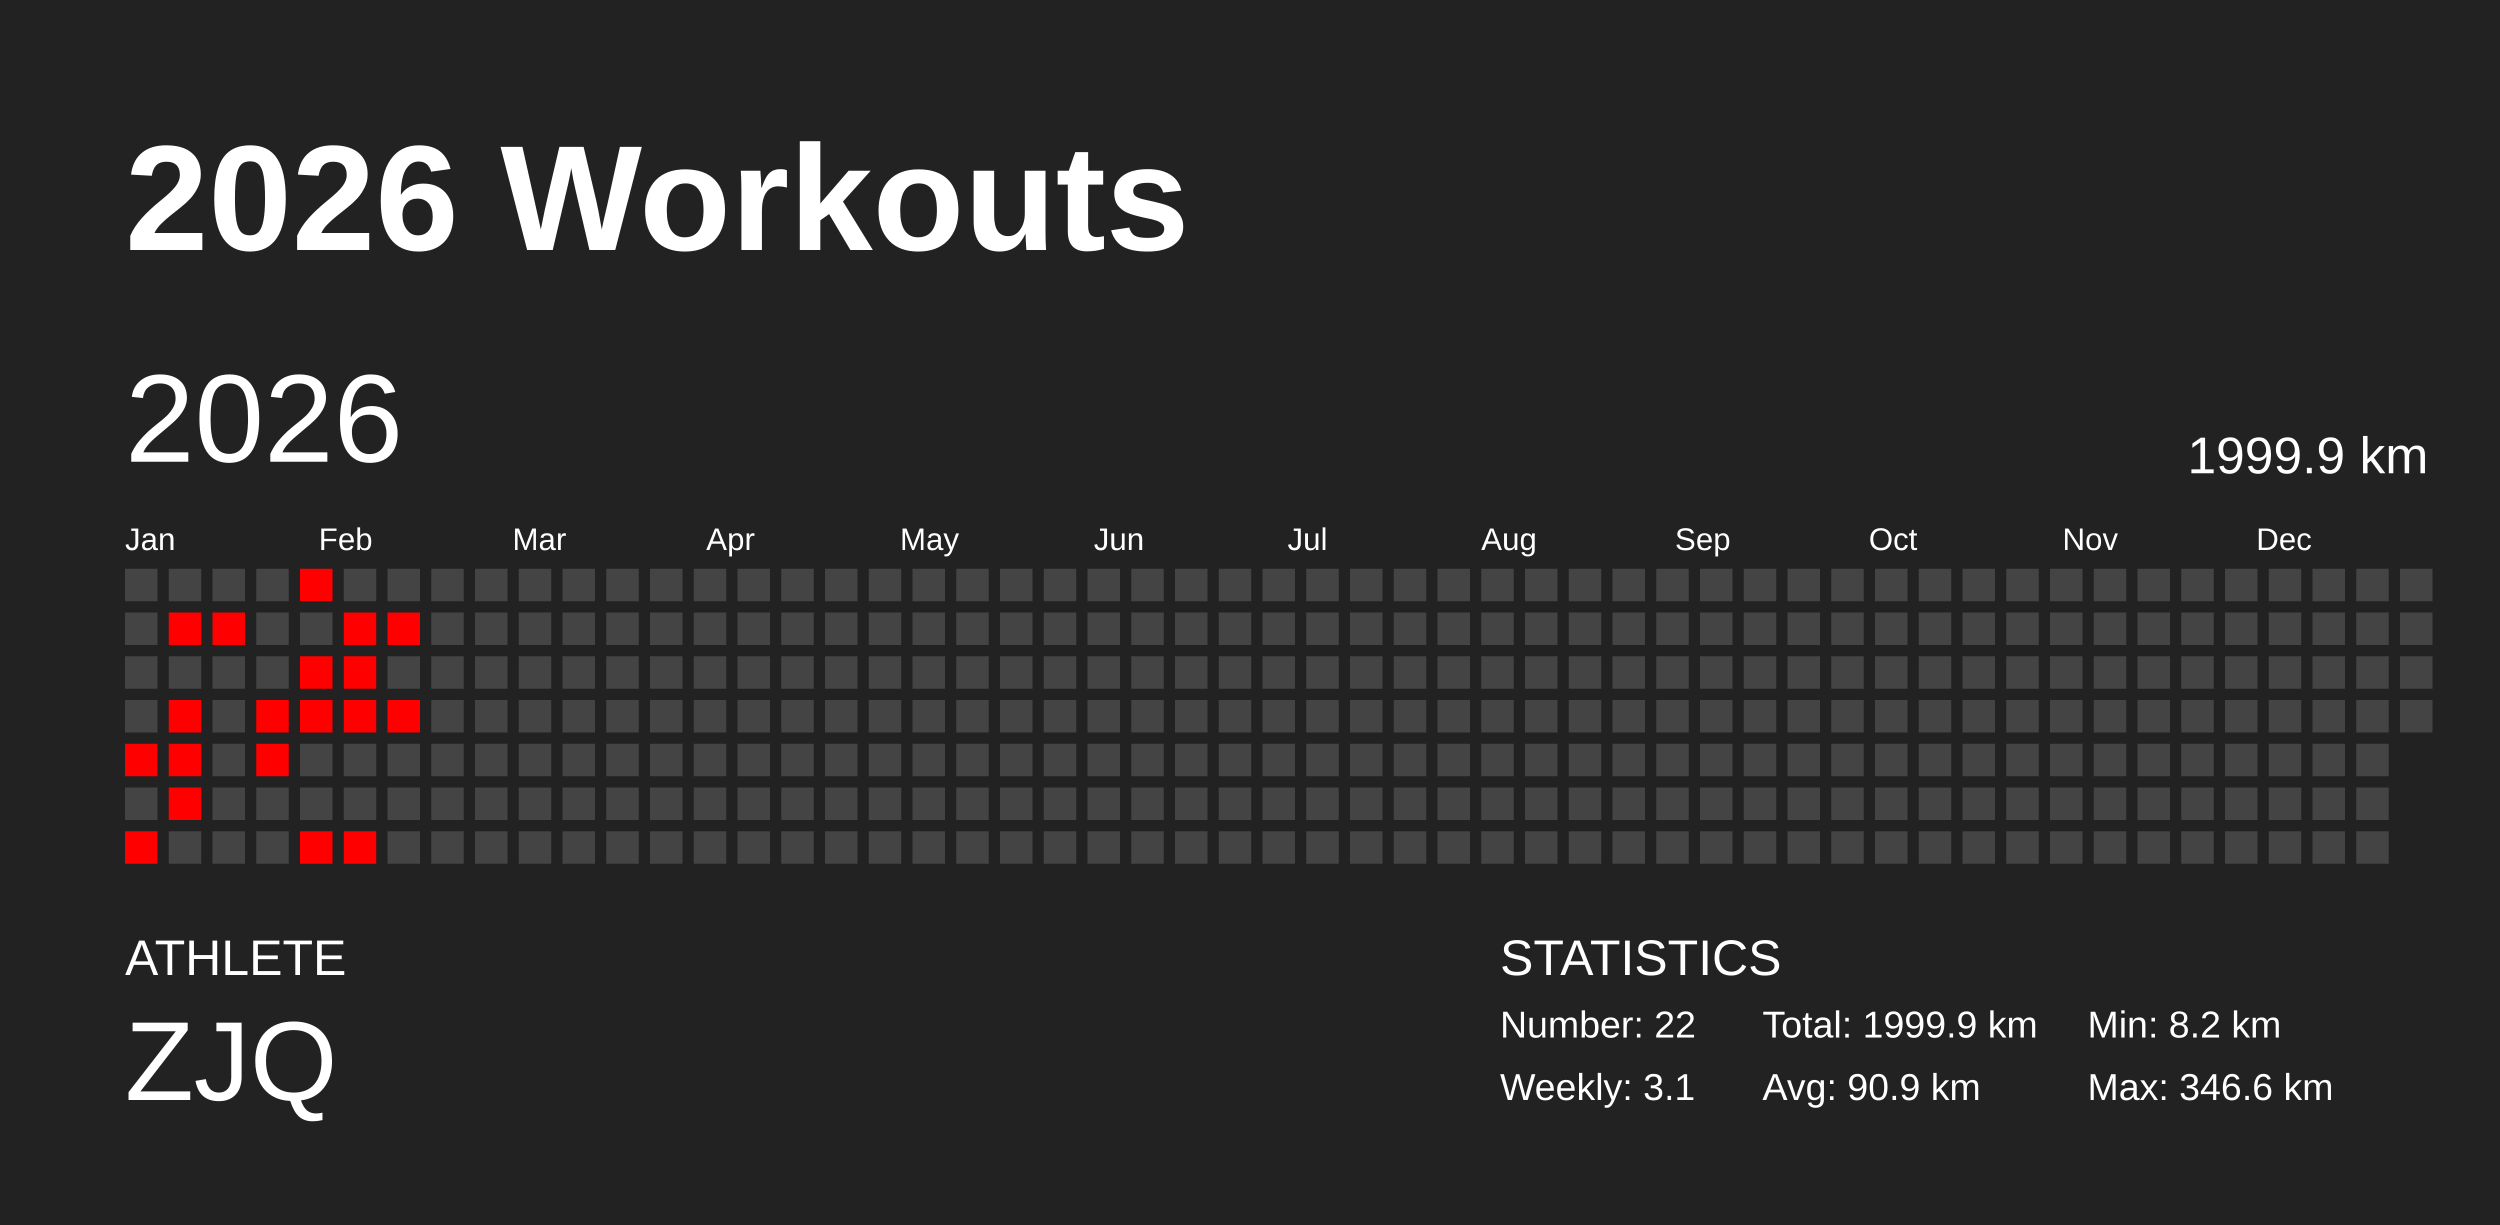
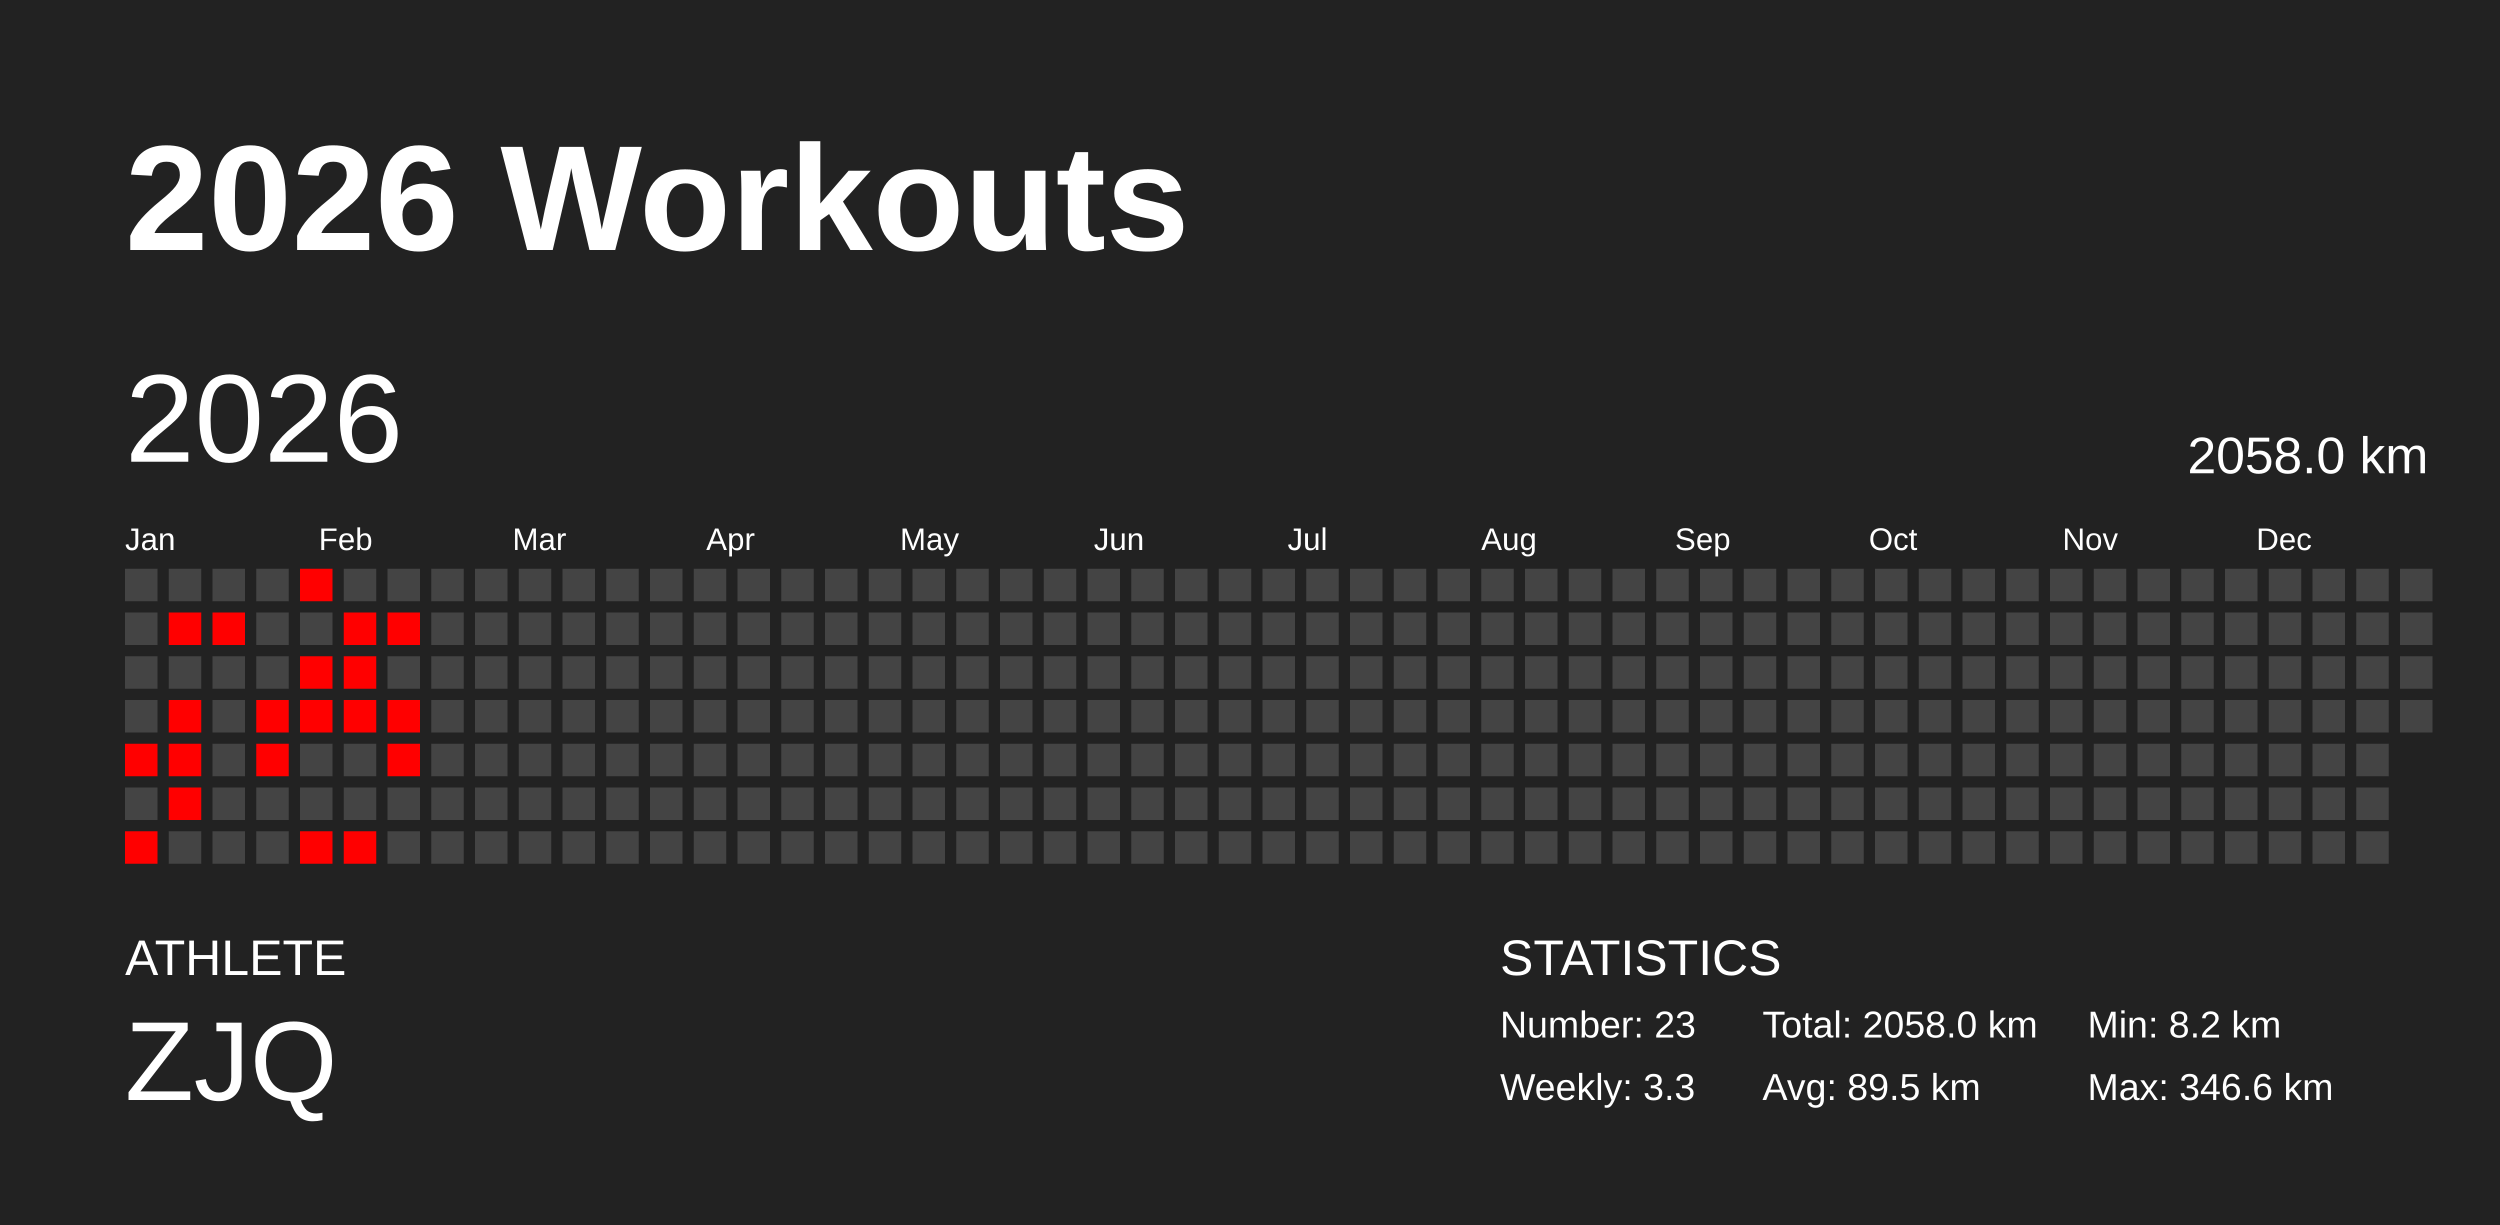
<svg xmlns="http://www.w3.org/2000/svg" baseProfile="full" height="98mm" version="1.1" viewBox="0,0,200,98" width="200mm">
  <defs />
  <rect fill="#222222" height="98" width="200" x="0" y="0" />
  <text fill="#FFFFFF" style="font-size:12px; font-family:Arial; font-weight:bold;" x="10" y="20">2026 Workouts</text>
  <text fill="#FFFFFF" style="font-size:4px; font-family:Arial" x="10" y="78">ATHLETE</text>
  <text fill="#FFFFFF" style="font-size:9px; font-family:Arial" x="10" y="88">ZJQ</text>
  <text fill="#FFFFFF" style="font-size:4px; font-family:Arial" x="120" y="78">STATISTICS</text>
-   <text fill="#FFFFFF" style="font-size:3px; font-family:Arial" x="120" y="83">Number: 22</text>
-   <text fill="#FFFFFF" style="font-size:3px; font-family:Arial" x="120" y="88">Weekly: 3.1</text>
-   <text fill="#FFFFFF" style="font-size:3px; font-family:Arial" x="141" y="83">Total: 1999.9 km</text>
-   <text fill="#FFFFFF" style="font-size:3px; font-family:Arial" x="141" y="88">Avg: 90.9 km</text>
+   <text fill="#FFFFFF" style="font-size:3px; font-family:Arial" x="120" y="83">Number: 23</text>
+   <text fill="#FFFFFF" style="font-size:3px; font-family:Arial" x="120" y="88">Weekly: 3.3</text>
+   <text fill="#FFFFFF" style="font-size:3px; font-family:Arial" x="141" y="83">Total: 2058.0 km</text>
+   <text fill="#FFFFFF" style="font-size:3px; font-family:Arial" x="141" y="88">Avg: 89.5 km</text>
  <text fill="#FFFFFF" style="font-size:3px; font-family:Arial" x="167" y="83">Min: 8.2 km</text>
  <text fill="#FFFFFF" style="font-size:3px; font-family:Arial" x="167" y="88">Max: 346.6 km</text>
  <text dominant-baseline="hanging" fill="#FFFFFF" style="font-size:10.0px; font-family:Arial;" x="10" y="30">2026</text>
-   <text dominant-baseline="hanging" fill="#FFFFFF" style="font-size:4.125px; font-family:Arial;" x="175" y="35">1999.9 km</text>
+   <text dominant-baseline="hanging" fill="#FFFFFF" style="font-size:4.125px; font-family:Arial;" x="175" y="35">2058.0 km</text>
  <text fill="#FFFFFF" style="font-size:2.5px; font-family:Arial" x="10.0" y="44">Jan</text>
  <text fill="#FFFFFF" style="font-size:2.5px; font-family:Arial" x="25.5" y="44">Feb</text>
  <text fill="#FFFFFF" style="font-size:2.5px; font-family:Arial" x="41.0" y="44">Mar</text>
  <text fill="#FFFFFF" style="font-size:2.5px; font-family:Arial" x="56.5" y="44">Apr</text>
  <text fill="#FFFFFF" style="font-size:2.5px; font-family:Arial" x="72.0" y="44">May</text>
  <text fill="#FFFFFF" style="font-size:2.5px; font-family:Arial" x="87.5" y="44">Jun</text>
  <text fill="#FFFFFF" style="font-size:2.5px; font-family:Arial" x="103.0" y="44">Jul</text>
  <text fill="#FFFFFF" style="font-size:2.5px; font-family:Arial" x="118.5" y="44">Aug</text>
  <text fill="#FFFFFF" style="font-size:2.5px; font-family:Arial" x="134.0" y="44">Sep</text>
  <text fill="#FFFFFF" style="font-size:2.5px; font-family:Arial" x="149.5" y="44">Oct</text>
  <text fill="#FFFFFF" style="font-size:2.5px; font-family:Arial" x="165.0" y="44">Nov</text>
  <text fill="#FFFFFF" style="font-size:2.5px; font-family:Arial" x="180.5" y="44">Dec</text>
  <rect fill="#444444" height="2.6" width="2.6" x="10.0" y="45.5" />
  <rect fill="#444444" height="2.6" width="2.6" x="10.0" y="49.0" />
  <rect fill="#444444" height="2.6" width="2.6" x="10.0" y="52.5" />
  <rect fill="#444444" height="2.6" width="2.6" x="10.0" y="56.0" />
  <rect fill="red" height="2.6" width="2.6" x="10.0" y="59.5" />
  <rect fill="#444444" height="2.6" width="2.6" x="10.0" y="63.0" />
  <rect fill="red" height="2.6" width="2.6" x="10.0" y="66.5" />
  <rect fill="#444444" height="2.6" width="2.6" x="13.5" y="45.5" />
  <rect fill="red" height="2.6" width="2.6" x="13.5" y="49.0" />
  <rect fill="#444444" height="2.6" width="2.6" x="13.5" y="52.5" />
  <rect fill="red" height="2.6" width="2.6" x="13.5" y="56.0" />
  <rect fill="red" height="2.6" width="2.6" x="13.5" y="59.5" />
  <rect fill="red" height="2.6" width="2.6" x="13.5" y="63.0" />
  <rect fill="#444444" height="2.6" width="2.6" x="13.5" y="66.5" />
  <rect fill="#444444" height="2.6" width="2.6" x="17.0" y="45.5" />
  <rect fill="red" height="2.6" width="2.6" x="17.0" y="49.0" />
  <rect fill="#444444" height="2.6" width="2.6" x="17.0" y="52.5" />
  <rect fill="#444444" height="2.6" width="2.6" x="17.0" y="56.0" />
  <rect fill="#444444" height="2.6" width="2.6" x="17.0" y="59.5" />
  <rect fill="#444444" height="2.6" width="2.6" x="17.0" y="63.0" />
  <rect fill="#444444" height="2.6" width="2.6" x="17.0" y="66.5" />
  <rect fill="#444444" height="2.6" width="2.6" x="20.5" y="45.5" />
  <rect fill="#444444" height="2.6" width="2.6" x="20.5" y="49.0" />
  <rect fill="#444444" height="2.6" width="2.6" x="20.5" y="52.5" />
  <rect fill="red" height="2.6" width="2.6" x="20.5" y="56.0" />
  <rect fill="red" height="2.6" width="2.6" x="20.5" y="59.5" />
  <rect fill="#444444" height="2.6" width="2.6" x="20.5" y="63.0" />
  <rect fill="#444444" height="2.6" width="2.6" x="20.5" y="66.5" />
  <rect fill="red" height="2.6" width="2.6" x="24.0" y="45.5" />
  <rect fill="#444444" height="2.6" width="2.6" x="24.0" y="49.0" />
  <rect fill="red" height="2.6" width="2.6" x="24.0" y="52.5" />
  <rect fill="red" height="2.6" width="2.6" x="24.0" y="56.0" />
  <rect fill="#444444" height="2.6" width="2.6" x="24.0" y="59.5" />
  <rect fill="#444444" height="2.6" width="2.6" x="24.0" y="63.0" />
  <rect fill="red" height="2.6" width="2.6" x="24.0" y="66.5" />
  <rect fill="#444444" height="2.6" width="2.6" x="27.5" y="45.5" />
  <rect fill="red" height="2.6" width="2.6" x="27.5" y="49.0" />
  <rect fill="red" height="2.6" width="2.6" x="27.5" y="52.5" />
  <rect fill="red" height="2.6" width="2.6" x="27.5" y="56.0" />
  <rect fill="#444444" height="2.6" width="2.6" x="27.5" y="59.5" />
  <rect fill="#444444" height="2.6" width="2.6" x="27.5" y="63.0" />
  <rect fill="red" height="2.6" width="2.6" x="27.5" y="66.5" />
  <rect fill="#444444" height="2.6" width="2.6" x="31.0" y="45.5" />
  <rect fill="red" height="2.6" width="2.6" x="31.0" y="49.0" />
  <rect fill="#444444" height="2.6" width="2.6" x="31.0" y="52.5" />
  <rect fill="red" height="2.6" width="2.6" x="31.0" y="56.0" />
-   <rect fill="#444444" height="2.6" width="2.6" x="31.0" y="59.5" />
+   <rect fill="red" height="2.6" width="2.6" x="31.0" y="59.5" />
  <rect fill="#444444" height="2.6" width="2.6" x="31.0" y="63.0" />
  <rect fill="#444444" height="2.6" width="2.6" x="31.0" y="66.5" />
  <rect fill="#444444" height="2.6" width="2.6" x="34.5" y="45.5" />
  <rect fill="#444444" height="2.6" width="2.6" x="34.5" y="49.0" />
  <rect fill="#444444" height="2.6" width="2.6" x="34.5" y="52.5" />
  <rect fill="#444444" height="2.6" width="2.6" x="34.5" y="56.0" />
  <rect fill="#444444" height="2.6" width="2.6" x="34.5" y="59.5" />
  <rect fill="#444444" height="2.6" width="2.6" x="34.5" y="63.0" />
  <rect fill="#444444" height="2.6" width="2.6" x="34.5" y="66.5" />
  <rect fill="#444444" height="2.6" width="2.6" x="38.0" y="45.5" />
  <rect fill="#444444" height="2.6" width="2.6" x="38.0" y="49.0" />
  <rect fill="#444444" height="2.6" width="2.6" x="38.0" y="52.5" />
  <rect fill="#444444" height="2.6" width="2.6" x="38.0" y="56.0" />
  <rect fill="#444444" height="2.6" width="2.6" x="38.0" y="59.5" />
  <rect fill="#444444" height="2.6" width="2.6" x="38.0" y="63.0" />
  <rect fill="#444444" height="2.6" width="2.6" x="38.0" y="66.5" />
  <rect fill="#444444" height="2.6" width="2.6" x="41.5" y="45.5" />
  <rect fill="#444444" height="2.6" width="2.6" x="41.5" y="49.0" />
  <rect fill="#444444" height="2.6" width="2.6" x="41.5" y="52.5" />
  <rect fill="#444444" height="2.6" width="2.6" x="41.5" y="56.0" />
  <rect fill="#444444" height="2.6" width="2.6" x="41.5" y="59.5" />
  <rect fill="#444444" height="2.6" width="2.6" x="41.5" y="63.0" />
  <rect fill="#444444" height="2.6" width="2.6" x="41.5" y="66.5" />
  <rect fill="#444444" height="2.6" width="2.6" x="45.0" y="45.5" />
  <rect fill="#444444" height="2.6" width="2.6" x="45.0" y="49.0" />
  <rect fill="#444444" height="2.6" width="2.6" x="45.0" y="52.5" />
  <rect fill="#444444" height="2.6" width="2.6" x="45.0" y="56.0" />
  <rect fill="#444444" height="2.6" width="2.6" x="45.0" y="59.5" />
  <rect fill="#444444" height="2.6" width="2.6" x="45.0" y="63.0" />
  <rect fill="#444444" height="2.6" width="2.6" x="45.0" y="66.5" />
  <rect fill="#444444" height="2.6" width="2.6" x="48.5" y="45.5" />
  <rect fill="#444444" height="2.6" width="2.6" x="48.5" y="49.0" />
  <rect fill="#444444" height="2.6" width="2.6" x="48.5" y="52.5" />
  <rect fill="#444444" height="2.6" width="2.6" x="48.5" y="56.0" />
  <rect fill="#444444" height="2.6" width="2.6" x="48.5" y="59.5" />
  <rect fill="#444444" height="2.6" width="2.6" x="48.5" y="63.0" />
  <rect fill="#444444" height="2.6" width="2.6" x="48.5" y="66.5" />
  <rect fill="#444444" height="2.6" width="2.6" x="52.0" y="45.5" />
  <rect fill="#444444" height="2.6" width="2.6" x="52.0" y="49.0" />
  <rect fill="#444444" height="2.6" width="2.6" x="52.0" y="52.5" />
  <rect fill="#444444" height="2.6" width="2.6" x="52.0" y="56.0" />
  <rect fill="#444444" height="2.6" width="2.6" x="52.0" y="59.5" />
  <rect fill="#444444" height="2.6" width="2.6" x="52.0" y="63.0" />
  <rect fill="#444444" height="2.6" width="2.6" x="52.0" y="66.5" />
  <rect fill="#444444" height="2.6" width="2.6" x="55.5" y="45.5" />
  <rect fill="#444444" height="2.6" width="2.6" x="55.5" y="49.0" />
  <rect fill="#444444" height="2.6" width="2.6" x="55.5" y="52.5" />
  <rect fill="#444444" height="2.6" width="2.6" x="55.5" y="56.0" />
  <rect fill="#444444" height="2.6" width="2.6" x="55.5" y="59.5" />
  <rect fill="#444444" height="2.6" width="2.6" x="55.5" y="63.0" />
  <rect fill="#444444" height="2.6" width="2.6" x="55.5" y="66.5" />
  <rect fill="#444444" height="2.6" width="2.6" x="59.0" y="45.5" />
  <rect fill="#444444" height="2.6" width="2.6" x="59.0" y="49.0" />
  <rect fill="#444444" height="2.6" width="2.6" x="59.0" y="52.5" />
  <rect fill="#444444" height="2.6" width="2.6" x="59.0" y="56.0" />
  <rect fill="#444444" height="2.6" width="2.6" x="59.0" y="59.5" />
  <rect fill="#444444" height="2.6" width="2.6" x="59.0" y="63.0" />
  <rect fill="#444444" height="2.6" width="2.6" x="59.0" y="66.5" />
  <rect fill="#444444" height="2.6" width="2.6" x="62.5" y="45.5" />
  <rect fill="#444444" height="2.6" width="2.6" x="62.5" y="49.0" />
  <rect fill="#444444" height="2.6" width="2.6" x="62.5" y="52.5" />
  <rect fill="#444444" height="2.6" width="2.6" x="62.5" y="56.0" />
  <rect fill="#444444" height="2.6" width="2.6" x="62.5" y="59.5" />
  <rect fill="#444444" height="2.6" width="2.6" x="62.5" y="63.0" />
  <rect fill="#444444" height="2.6" width="2.6" x="62.5" y="66.5" />
  <rect fill="#444444" height="2.6" width="2.6" x="66.0" y="45.5" />
  <rect fill="#444444" height="2.6" width="2.6" x="66.0" y="49.0" />
  <rect fill="#444444" height="2.6" width="2.6" x="66.0" y="52.5" />
  <rect fill="#444444" height="2.6" width="2.6" x="66.0" y="56.0" />
  <rect fill="#444444" height="2.6" width="2.6" x="66.0" y="59.5" />
  <rect fill="#444444" height="2.6" width="2.6" x="66.0" y="63.0" />
  <rect fill="#444444" height="2.6" width="2.6" x="66.0" y="66.5" />
  <rect fill="#444444" height="2.6" width="2.6" x="69.5" y="45.5" />
  <rect fill="#444444" height="2.6" width="2.6" x="69.5" y="49.0" />
  <rect fill="#444444" height="2.6" width="2.6" x="69.5" y="52.5" />
  <rect fill="#444444" height="2.6" width="2.6" x="69.5" y="56.0" />
  <rect fill="#444444" height="2.6" width="2.6" x="69.5" y="59.5" />
  <rect fill="#444444" height="2.6" width="2.6" x="69.5" y="63.0" />
  <rect fill="#444444" height="2.6" width="2.6" x="69.5" y="66.5" />
  <rect fill="#444444" height="2.6" width="2.6" x="73.0" y="45.5" />
  <rect fill="#444444" height="2.6" width="2.6" x="73.0" y="49.0" />
  <rect fill="#444444" height="2.6" width="2.6" x="73.0" y="52.5" />
  <rect fill="#444444" height="2.6" width="2.6" x="73.0" y="56.0" />
  <rect fill="#444444" height="2.6" width="2.6" x="73.0" y="59.5" />
  <rect fill="#444444" height="2.6" width="2.6" x="73.0" y="63.0" />
  <rect fill="#444444" height="2.6" width="2.6" x="73.0" y="66.5" />
  <rect fill="#444444" height="2.6" width="2.6" x="76.5" y="45.5" />
  <rect fill="#444444" height="2.6" width="2.6" x="76.5" y="49.0" />
  <rect fill="#444444" height="2.6" width="2.6" x="76.5" y="52.5" />
  <rect fill="#444444" height="2.6" width="2.6" x="76.5" y="56.0" />
  <rect fill="#444444" height="2.6" width="2.6" x="76.5" y="59.5" />
  <rect fill="#444444" height="2.6" width="2.6" x="76.5" y="63.0" />
  <rect fill="#444444" height="2.6" width="2.6" x="76.5" y="66.5" />
  <rect fill="#444444" height="2.6" width="2.6" x="80.0" y="45.5" />
  <rect fill="#444444" height="2.6" width="2.6" x="80.0" y="49.0" />
  <rect fill="#444444" height="2.6" width="2.6" x="80.0" y="52.5" />
  <rect fill="#444444" height="2.6" width="2.6" x="80.0" y="56.0" />
  <rect fill="#444444" height="2.6" width="2.6" x="80.0" y="59.5" />
  <rect fill="#444444" height="2.6" width="2.6" x="80.0" y="63.0" />
  <rect fill="#444444" height="2.6" width="2.6" x="80.0" y="66.5" />
  <rect fill="#444444" height="2.6" width="2.6" x="83.5" y="45.5" />
  <rect fill="#444444" height="2.6" width="2.6" x="83.5" y="49.0" />
  <rect fill="#444444" height="2.6" width="2.6" x="83.5" y="52.5" />
  <rect fill="#444444" height="2.6" width="2.6" x="83.5" y="56.0" />
  <rect fill="#444444" height="2.6" width="2.6" x="83.5" y="59.5" />
  <rect fill="#444444" height="2.6" width="2.6" x="83.5" y="63.0" />
  <rect fill="#444444" height="2.6" width="2.6" x="83.5" y="66.5" />
  <rect fill="#444444" height="2.6" width="2.6" x="87.0" y="45.5" />
  <rect fill="#444444" height="2.6" width="2.6" x="87.0" y="49.0" />
  <rect fill="#444444" height="2.6" width="2.6" x="87.0" y="52.5" />
  <rect fill="#444444" height="2.6" width="2.6" x="87.0" y="56.0" />
  <rect fill="#444444" height="2.6" width="2.6" x="87.0" y="59.5" />
  <rect fill="#444444" height="2.6" width="2.6" x="87.0" y="63.0" />
  <rect fill="#444444" height="2.6" width="2.6" x="87.0" y="66.5" />
  <rect fill="#444444" height="2.6" width="2.6" x="90.5" y="45.5" />
  <rect fill="#444444" height="2.6" width="2.6" x="90.5" y="49.0" />
  <rect fill="#444444" height="2.6" width="2.6" x="90.5" y="52.5" />
  <rect fill="#444444" height="2.6" width="2.6" x="90.5" y="56.0" />
  <rect fill="#444444" height="2.6" width="2.6" x="90.5" y="59.5" />
  <rect fill="#444444" height="2.6" width="2.6" x="90.5" y="63.0" />
  <rect fill="#444444" height="2.6" width="2.6" x="90.5" y="66.5" />
  <rect fill="#444444" height="2.6" width="2.6" x="94.0" y="45.5" />
  <rect fill="#444444" height="2.6" width="2.6" x="94.0" y="49.0" />
  <rect fill="#444444" height="2.6" width="2.6" x="94.0" y="52.5" />
  <rect fill="#444444" height="2.6" width="2.6" x="94.0" y="56.0" />
  <rect fill="#444444" height="2.6" width="2.6" x="94.0" y="59.5" />
  <rect fill="#444444" height="2.6" width="2.6" x="94.0" y="63.0" />
  <rect fill="#444444" height="2.6" width="2.6" x="94.0" y="66.5" />
  <rect fill="#444444" height="2.6" width="2.6" x="97.5" y="45.5" />
  <rect fill="#444444" height="2.6" width="2.6" x="97.5" y="49.0" />
  <rect fill="#444444" height="2.6" width="2.6" x="97.5" y="52.5" />
  <rect fill="#444444" height="2.6" width="2.6" x="97.5" y="56.0" />
  <rect fill="#444444" height="2.6" width="2.6" x="97.5" y="59.5" />
  <rect fill="#444444" height="2.6" width="2.6" x="97.5" y="63.0" />
  <rect fill="#444444" height="2.6" width="2.6" x="97.5" y="66.5" />
  <rect fill="#444444" height="2.6" width="2.6" x="101.0" y="45.5" />
  <rect fill="#444444" height="2.6" width="2.6" x="101.0" y="49.0" />
  <rect fill="#444444" height="2.6" width="2.6" x="101.0" y="52.5" />
  <rect fill="#444444" height="2.6" width="2.6" x="101.0" y="56.0" />
  <rect fill="#444444" height="2.6" width="2.6" x="101.0" y="59.5" />
  <rect fill="#444444" height="2.6" width="2.6" x="101.0" y="63.0" />
  <rect fill="#444444" height="2.6" width="2.6" x="101.0" y="66.5" />
  <rect fill="#444444" height="2.6" width="2.6" x="104.5" y="45.5" />
  <rect fill="#444444" height="2.6" width="2.6" x="104.5" y="49.0" />
  <rect fill="#444444" height="2.6" width="2.6" x="104.5" y="52.5" />
  <rect fill="#444444" height="2.6" width="2.6" x="104.5" y="56.0" />
  <rect fill="#444444" height="2.6" width="2.6" x="104.5" y="59.5" />
  <rect fill="#444444" height="2.6" width="2.6" x="104.5" y="63.0" />
  <rect fill="#444444" height="2.6" width="2.6" x="104.5" y="66.5" />
  <rect fill="#444444" height="2.6" width="2.6" x="108.0" y="45.5" />
  <rect fill="#444444" height="2.6" width="2.6" x="108.0" y="49.0" />
  <rect fill="#444444" height="2.6" width="2.6" x="108.0" y="52.5" />
  <rect fill="#444444" height="2.6" width="2.6" x="108.0" y="56.0" />
  <rect fill="#444444" height="2.6" width="2.6" x="108.0" y="59.5" />
  <rect fill="#444444" height="2.6" width="2.6" x="108.0" y="63.0" />
  <rect fill="#444444" height="2.6" width="2.6" x="108.0" y="66.5" />
  <rect fill="#444444" height="2.6" width="2.6" x="111.5" y="45.5" />
  <rect fill="#444444" height="2.6" width="2.6" x="111.5" y="49.0" />
  <rect fill="#444444" height="2.6" width="2.6" x="111.5" y="52.5" />
  <rect fill="#444444" height="2.6" width="2.6" x="111.5" y="56.0" />
  <rect fill="#444444" height="2.6" width="2.6" x="111.5" y="59.5" />
  <rect fill="#444444" height="2.6" width="2.6" x="111.5" y="63.0" />
  <rect fill="#444444" height="2.6" width="2.6" x="111.5" y="66.5" />
  <rect fill="#444444" height="2.6" width="2.6" x="115.0" y="45.5" />
  <rect fill="#444444" height="2.6" width="2.6" x="115.0" y="49.0" />
  <rect fill="#444444" height="2.6" width="2.6" x="115.0" y="52.5" />
  <rect fill="#444444" height="2.6" width="2.6" x="115.0" y="56.0" />
  <rect fill="#444444" height="2.6" width="2.6" x="115.0" y="59.5" />
  <rect fill="#444444" height="2.6" width="2.6" x="115.0" y="63.0" />
  <rect fill="#444444" height="2.6" width="2.6" x="115.0" y="66.5" />
  <rect fill="#444444" height="2.6" width="2.6" x="118.5" y="45.5" />
  <rect fill="#444444" height="2.6" width="2.6" x="118.5" y="49.0" />
  <rect fill="#444444" height="2.6" width="2.6" x="118.5" y="52.5" />
  <rect fill="#444444" height="2.6" width="2.6" x="118.5" y="56.0" />
  <rect fill="#444444" height="2.6" width="2.6" x="118.5" y="59.5" />
  <rect fill="#444444" height="2.6" width="2.6" x="118.5" y="63.0" />
  <rect fill="#444444" height="2.6" width="2.6" x="118.5" y="66.5" />
  <rect fill="#444444" height="2.6" width="2.6" x="122.0" y="45.5" />
  <rect fill="#444444" height="2.6" width="2.6" x="122.0" y="49.0" />
  <rect fill="#444444" height="2.6" width="2.6" x="122.0" y="52.5" />
  <rect fill="#444444" height="2.6" width="2.6" x="122.0" y="56.0" />
  <rect fill="#444444" height="2.6" width="2.6" x="122.0" y="59.5" />
  <rect fill="#444444" height="2.6" width="2.6" x="122.0" y="63.0" />
  <rect fill="#444444" height="2.6" width="2.6" x="122.0" y="66.5" />
  <rect fill="#444444" height="2.6" width="2.6" x="125.5" y="45.5" />
  <rect fill="#444444" height="2.6" width="2.6" x="125.5" y="49.0" />
  <rect fill="#444444" height="2.6" width="2.6" x="125.5" y="52.5" />
  <rect fill="#444444" height="2.6" width="2.6" x="125.5" y="56.0" />
  <rect fill="#444444" height="2.6" width="2.6" x="125.5" y="59.5" />
  <rect fill="#444444" height="2.6" width="2.6" x="125.5" y="63.0" />
  <rect fill="#444444" height="2.6" width="2.6" x="125.5" y="66.5" />
  <rect fill="#444444" height="2.6" width="2.6" x="129.0" y="45.5" />
  <rect fill="#444444" height="2.6" width="2.6" x="129.0" y="49.0" />
  <rect fill="#444444" height="2.6" width="2.6" x="129.0" y="52.5" />
  <rect fill="#444444" height="2.6" width="2.6" x="129.0" y="56.0" />
  <rect fill="#444444" height="2.6" width="2.6" x="129.0" y="59.5" />
  <rect fill="#444444" height="2.6" width="2.6" x="129.0" y="63.0" />
  <rect fill="#444444" height="2.6" width="2.6" x="129.0" y="66.5" />
  <rect fill="#444444" height="2.6" width="2.6" x="132.5" y="45.5" />
  <rect fill="#444444" height="2.6" width="2.6" x="132.5" y="49.0" />
  <rect fill="#444444" height="2.6" width="2.6" x="132.5" y="52.5" />
  <rect fill="#444444" height="2.6" width="2.6" x="132.5" y="56.0" />
  <rect fill="#444444" height="2.6" width="2.6" x="132.5" y="59.5" />
  <rect fill="#444444" height="2.6" width="2.6" x="132.5" y="63.0" />
  <rect fill="#444444" height="2.6" width="2.6" x="132.5" y="66.5" />
  <rect fill="#444444" height="2.6" width="2.6" x="136.0" y="45.5" />
  <rect fill="#444444" height="2.6" width="2.6" x="136.0" y="49.0" />
  <rect fill="#444444" height="2.6" width="2.6" x="136.0" y="52.5" />
  <rect fill="#444444" height="2.6" width="2.6" x="136.0" y="56.0" />
  <rect fill="#444444" height="2.6" width="2.6" x="136.0" y="59.5" />
  <rect fill="#444444" height="2.6" width="2.6" x="136.0" y="63.0" />
  <rect fill="#444444" height="2.6" width="2.6" x="136.0" y="66.5" />
  <rect fill="#444444" height="2.6" width="2.6" x="139.5" y="45.5" />
  <rect fill="#444444" height="2.6" width="2.6" x="139.5" y="49.0" />
  <rect fill="#444444" height="2.6" width="2.6" x="139.5" y="52.5" />
  <rect fill="#444444" height="2.6" width="2.6" x="139.5" y="56.0" />
  <rect fill="#444444" height="2.6" width="2.6" x="139.5" y="59.5" />
  <rect fill="#444444" height="2.6" width="2.6" x="139.5" y="63.0" />
  <rect fill="#444444" height="2.6" width="2.6" x="139.5" y="66.5" />
  <rect fill="#444444" height="2.6" width="2.6" x="143.0" y="45.5" />
  <rect fill="#444444" height="2.6" width="2.6" x="143.0" y="49.0" />
  <rect fill="#444444" height="2.6" width="2.6" x="143.0" y="52.5" />
  <rect fill="#444444" height="2.6" width="2.6" x="143.0" y="56.0" />
  <rect fill="#444444" height="2.6" width="2.6" x="143.0" y="59.5" />
  <rect fill="#444444" height="2.6" width="2.6" x="143.0" y="63.0" />
  <rect fill="#444444" height="2.6" width="2.6" x="143.0" y="66.5" />
  <rect fill="#444444" height="2.6" width="2.6" x="146.5" y="45.5" />
  <rect fill="#444444" height="2.6" width="2.6" x="146.5" y="49.0" />
  <rect fill="#444444" height="2.6" width="2.6" x="146.5" y="52.5" />
  <rect fill="#444444" height="2.6" width="2.6" x="146.5" y="56.0" />
  <rect fill="#444444" height="2.6" width="2.6" x="146.5" y="59.5" />
  <rect fill="#444444" height="2.6" width="2.6" x="146.5" y="63.0" />
  <rect fill="#444444" height="2.6" width="2.6" x="146.5" y="66.5" />
  <rect fill="#444444" height="2.6" width="2.6" x="150.0" y="45.5" />
  <rect fill="#444444" height="2.6" width="2.6" x="150.0" y="49.0" />
  <rect fill="#444444" height="2.6" width="2.6" x="150.0" y="52.5" />
  <rect fill="#444444" height="2.6" width="2.6" x="150.0" y="56.0" />
  <rect fill="#444444" height="2.6" width="2.6" x="150.0" y="59.5" />
  <rect fill="#444444" height="2.6" width="2.6" x="150.0" y="63.0" />
  <rect fill="#444444" height="2.6" width="2.6" x="150.0" y="66.5" />
  <rect fill="#444444" height="2.6" width="2.6" x="153.5" y="45.5" />
  <rect fill="#444444" height="2.6" width="2.6" x="153.5" y="49.0" />
  <rect fill="#444444" height="2.6" width="2.6" x="153.5" y="52.5" />
  <rect fill="#444444" height="2.6" width="2.6" x="153.5" y="56.0" />
  <rect fill="#444444" height="2.6" width="2.6" x="153.5" y="59.5" />
  <rect fill="#444444" height="2.6" width="2.6" x="153.5" y="63.0" />
  <rect fill="#444444" height="2.6" width="2.6" x="153.5" y="66.5" />
  <rect fill="#444444" height="2.6" width="2.6" x="157.0" y="45.5" />
  <rect fill="#444444" height="2.6" width="2.6" x="157.0" y="49.0" />
  <rect fill="#444444" height="2.6" width="2.6" x="157.0" y="52.5" />
  <rect fill="#444444" height="2.6" width="2.6" x="157.0" y="56.0" />
  <rect fill="#444444" height="2.6" width="2.6" x="157.0" y="59.5" />
  <rect fill="#444444" height="2.6" width="2.6" x="157.0" y="63.0" />
  <rect fill="#444444" height="2.6" width="2.6" x="157.0" y="66.5" />
  <rect fill="#444444" height="2.6" width="2.6" x="160.5" y="45.5" />
  <rect fill="#444444" height="2.6" width="2.6" x="160.5" y="49.0" />
  <rect fill="#444444" height="2.6" width="2.6" x="160.5" y="52.5" />
  <rect fill="#444444" height="2.6" width="2.6" x="160.5" y="56.0" />
  <rect fill="#444444" height="2.6" width="2.6" x="160.5" y="59.5" />
  <rect fill="#444444" height="2.6" width="2.6" x="160.5" y="63.0" />
  <rect fill="#444444" height="2.6" width="2.6" x="160.5" y="66.5" />
  <rect fill="#444444" height="2.6" width="2.6" x="164.0" y="45.5" />
  <rect fill="#444444" height="2.6" width="2.6" x="164.0" y="49.0" />
  <rect fill="#444444" height="2.6" width="2.6" x="164.0" y="52.5" />
  <rect fill="#444444" height="2.6" width="2.6" x="164.0" y="56.0" />
  <rect fill="#444444" height="2.6" width="2.6" x="164.0" y="59.5" />
  <rect fill="#444444" height="2.6" width="2.6" x="164.0" y="63.0" />
  <rect fill="#444444" height="2.6" width="2.6" x="164.0" y="66.5" />
  <rect fill="#444444" height="2.6" width="2.6" x="167.5" y="45.5" />
  <rect fill="#444444" height="2.6" width="2.6" x="167.5" y="49.0" />
  <rect fill="#444444" height="2.6" width="2.6" x="167.5" y="52.5" />
  <rect fill="#444444" height="2.6" width="2.6" x="167.5" y="56.0" />
  <rect fill="#444444" height="2.6" width="2.6" x="167.5" y="59.5" />
  <rect fill="#444444" height="2.6" width="2.6" x="167.5" y="63.0" />
  <rect fill="#444444" height="2.6" width="2.6" x="167.5" y="66.5" />
  <rect fill="#444444" height="2.6" width="2.6" x="171.0" y="45.5" />
  <rect fill="#444444" height="2.6" width="2.6" x="171.0" y="49.0" />
  <rect fill="#444444" height="2.6" width="2.6" x="171.0" y="52.5" />
  <rect fill="#444444" height="2.6" width="2.6" x="171.0" y="56.0" />
  <rect fill="#444444" height="2.6" width="2.6" x="171.0" y="59.5" />
  <rect fill="#444444" height="2.6" width="2.6" x="171.0" y="63.0" />
  <rect fill="#444444" height="2.6" width="2.6" x="171.0" y="66.5" />
  <rect fill="#444444" height="2.6" width="2.6" x="174.5" y="45.5" />
  <rect fill="#444444" height="2.6" width="2.6" x="174.5" y="49.0" />
  <rect fill="#444444" height="2.6" width="2.6" x="174.5" y="52.5" />
  <rect fill="#444444" height="2.6" width="2.6" x="174.5" y="56.0" />
  <rect fill="#444444" height="2.6" width="2.6" x="174.5" y="59.5" />
  <rect fill="#444444" height="2.6" width="2.6" x="174.5" y="63.0" />
  <rect fill="#444444" height="2.6" width="2.6" x="174.5" y="66.5" />
  <rect fill="#444444" height="2.6" width="2.6" x="178.0" y="45.5" />
  <rect fill="#444444" height="2.6" width="2.6" x="178.0" y="49.0" />
  <rect fill="#444444" height="2.6" width="2.6" x="178.0" y="52.5" />
  <rect fill="#444444" height="2.6" width="2.6" x="178.0" y="56.0" />
  <rect fill="#444444" height="2.6" width="2.6" x="178.0" y="59.5" />
  <rect fill="#444444" height="2.6" width="2.6" x="178.0" y="63.0" />
  <rect fill="#444444" height="2.6" width="2.6" x="178.0" y="66.5" />
  <rect fill="#444444" height="2.6" width="2.6" x="181.5" y="45.5" />
  <rect fill="#444444" height="2.6" width="2.6" x="181.5" y="49.0" />
  <rect fill="#444444" height="2.6" width="2.6" x="181.5" y="52.5" />
  <rect fill="#444444" height="2.6" width="2.6" x="181.5" y="56.0" />
  <rect fill="#444444" height="2.6" width="2.6" x="181.5" y="59.5" />
  <rect fill="#444444" height="2.6" width="2.6" x="181.5" y="63.0" />
  <rect fill="#444444" height="2.6" width="2.6" x="181.5" y="66.5" />
  <rect fill="#444444" height="2.6" width="2.6" x="185.0" y="45.5" />
  <rect fill="#444444" height="2.6" width="2.6" x="185.0" y="49.0" />
  <rect fill="#444444" height="2.6" width="2.6" x="185.0" y="52.5" />
  <rect fill="#444444" height="2.6" width="2.6" x="185.0" y="56.0" />
  <rect fill="#444444" height="2.6" width="2.6" x="185.0" y="59.5" />
  <rect fill="#444444" height="2.6" width="2.6" x="185.0" y="63.0" />
  <rect fill="#444444" height="2.6" width="2.6" x="185.0" y="66.5" />
  <rect fill="#444444" height="2.6" width="2.6" x="188.5" y="45.5" />
  <rect fill="#444444" height="2.6" width="2.6" x="188.5" y="49.0" />
  <rect fill="#444444" height="2.6" width="2.6" x="188.5" y="52.5" />
  <rect fill="#444444" height="2.6" width="2.6" x="188.5" y="56.0" />
  <rect fill="#444444" height="2.6" width="2.6" x="188.5" y="59.5" />
  <rect fill="#444444" height="2.6" width="2.6" x="188.5" y="63.0" />
  <rect fill="#444444" height="2.6" width="2.6" x="188.5" y="66.5" />
  <rect fill="#444444" height="2.6" width="2.6" x="192.0" y="45.5" />
  <rect fill="#444444" height="2.6" width="2.6" x="192.0" y="49.0" />
  <rect fill="#444444" height="2.6" width="2.6" x="192.0" y="52.5" />
  <rect fill="#444444" height="2.6" width="2.6" x="192.0" y="56.0" />
</svg>
